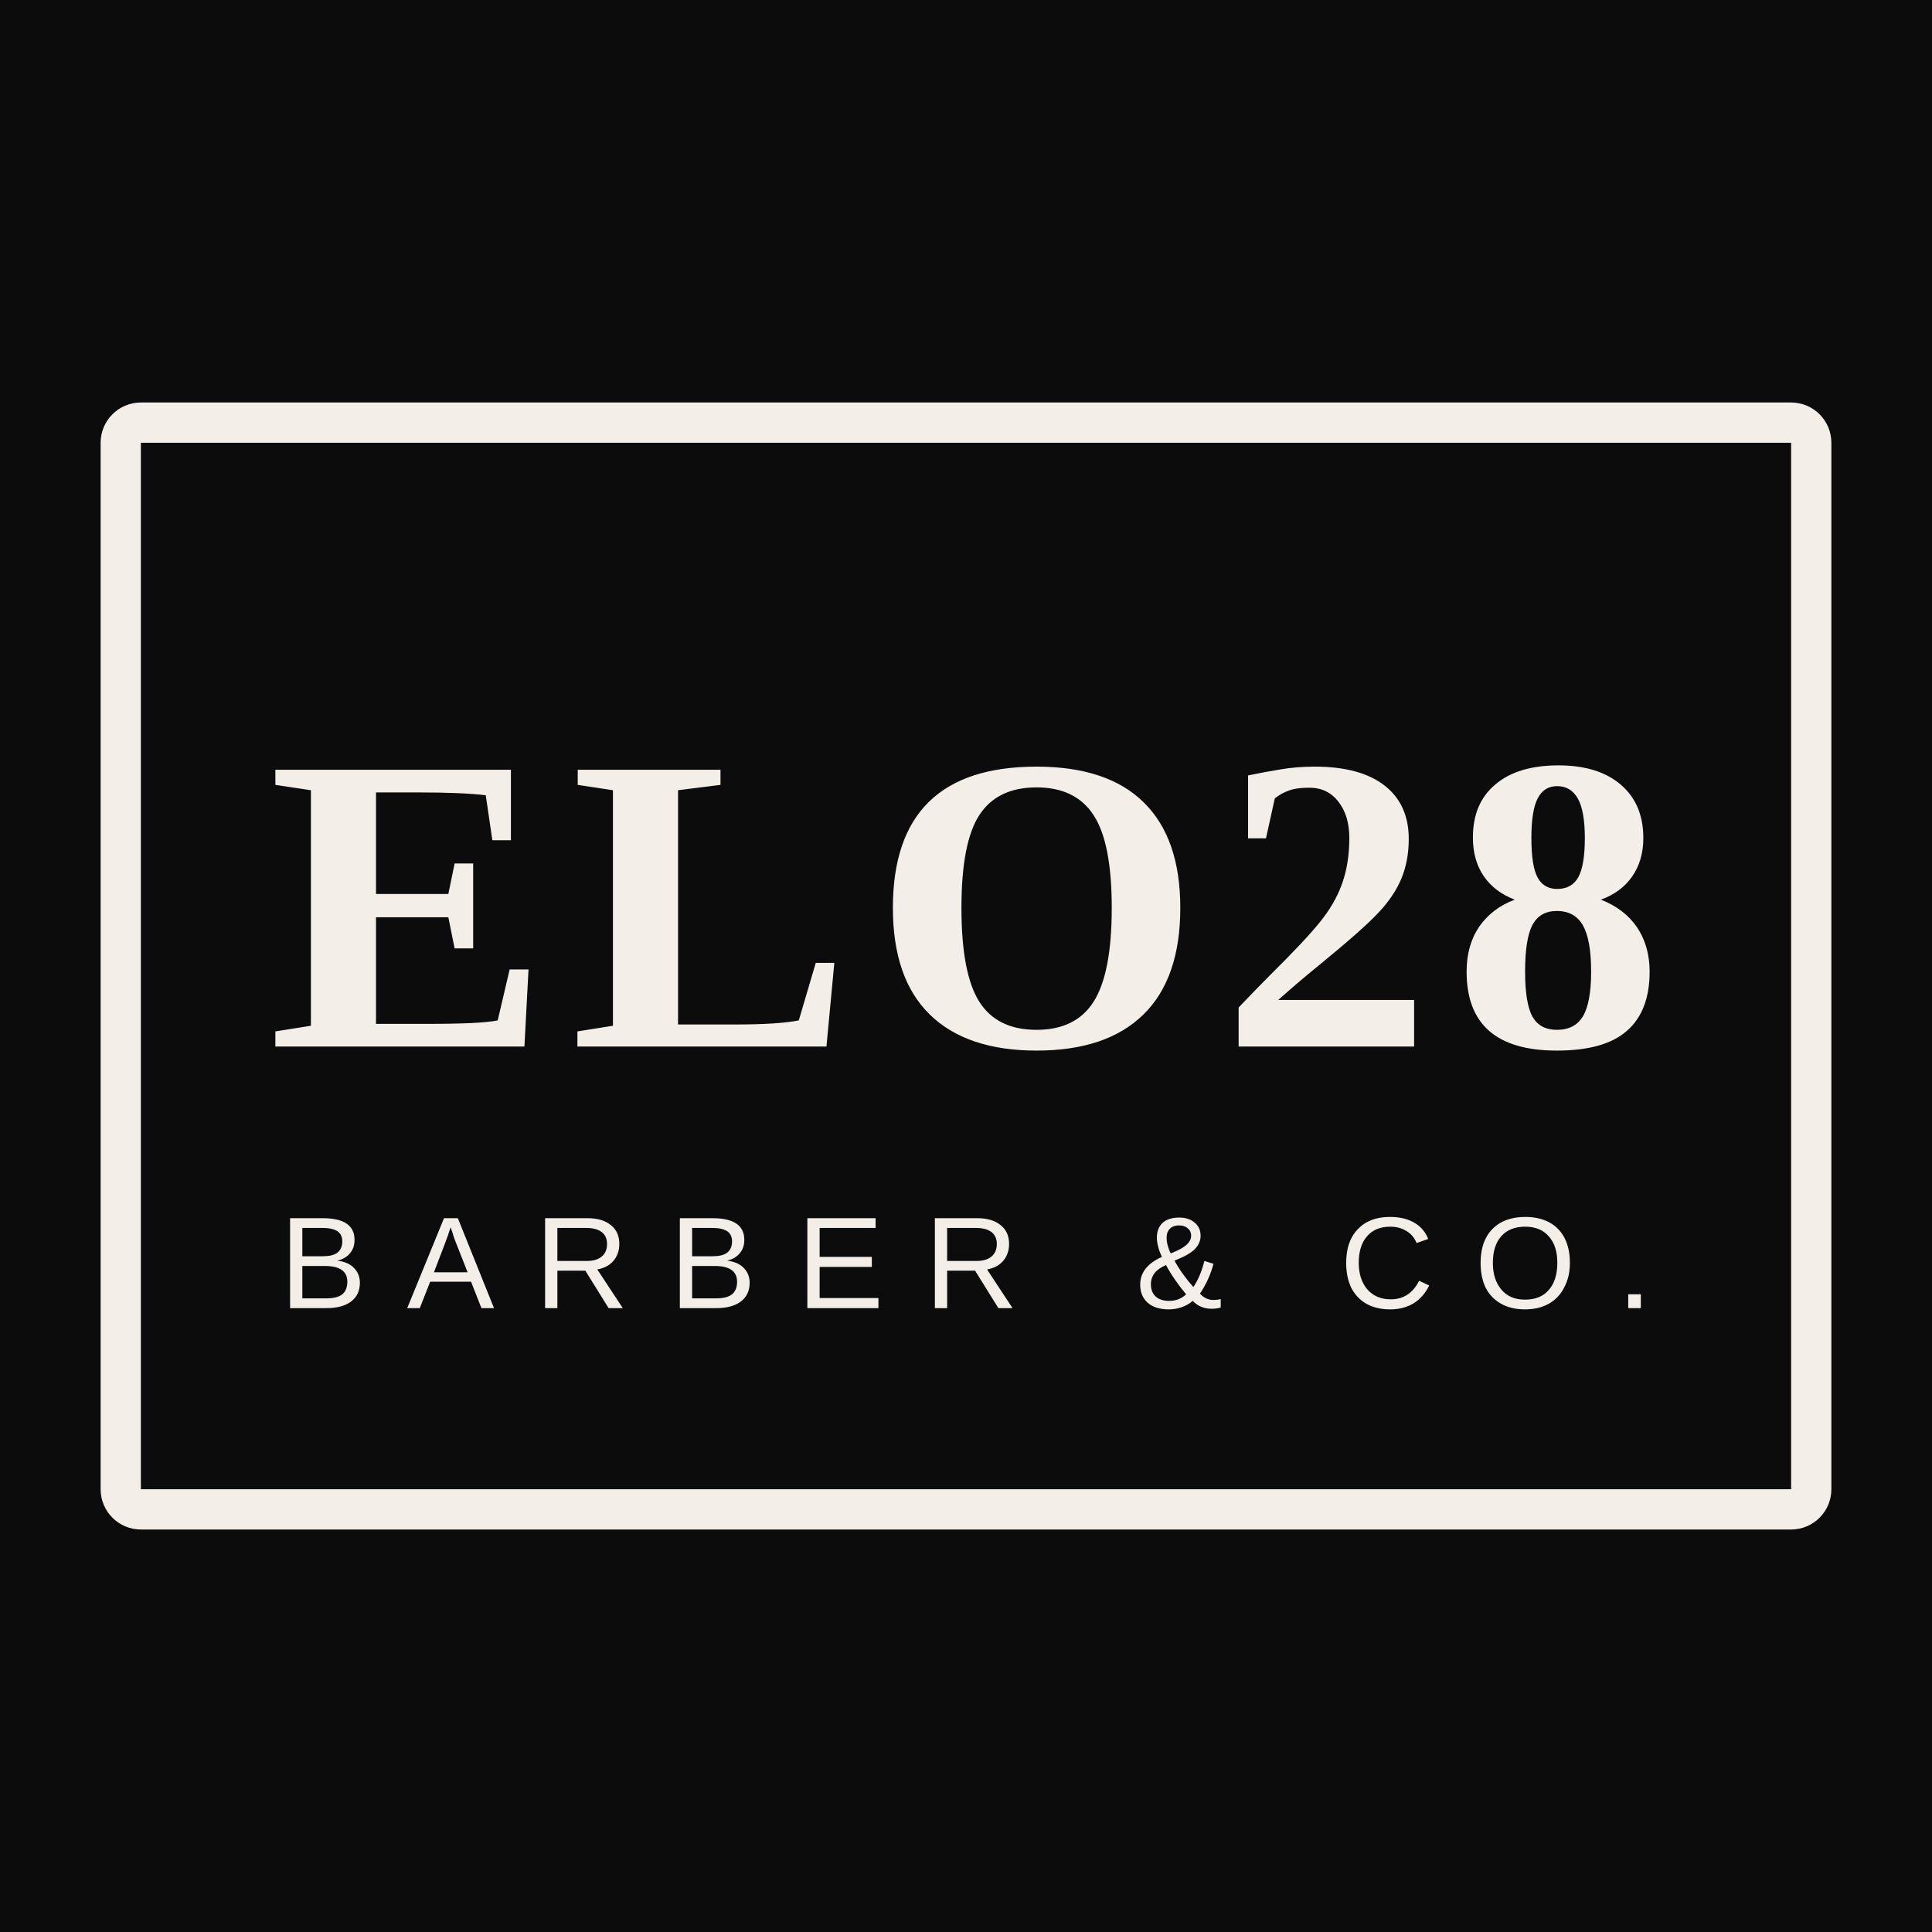
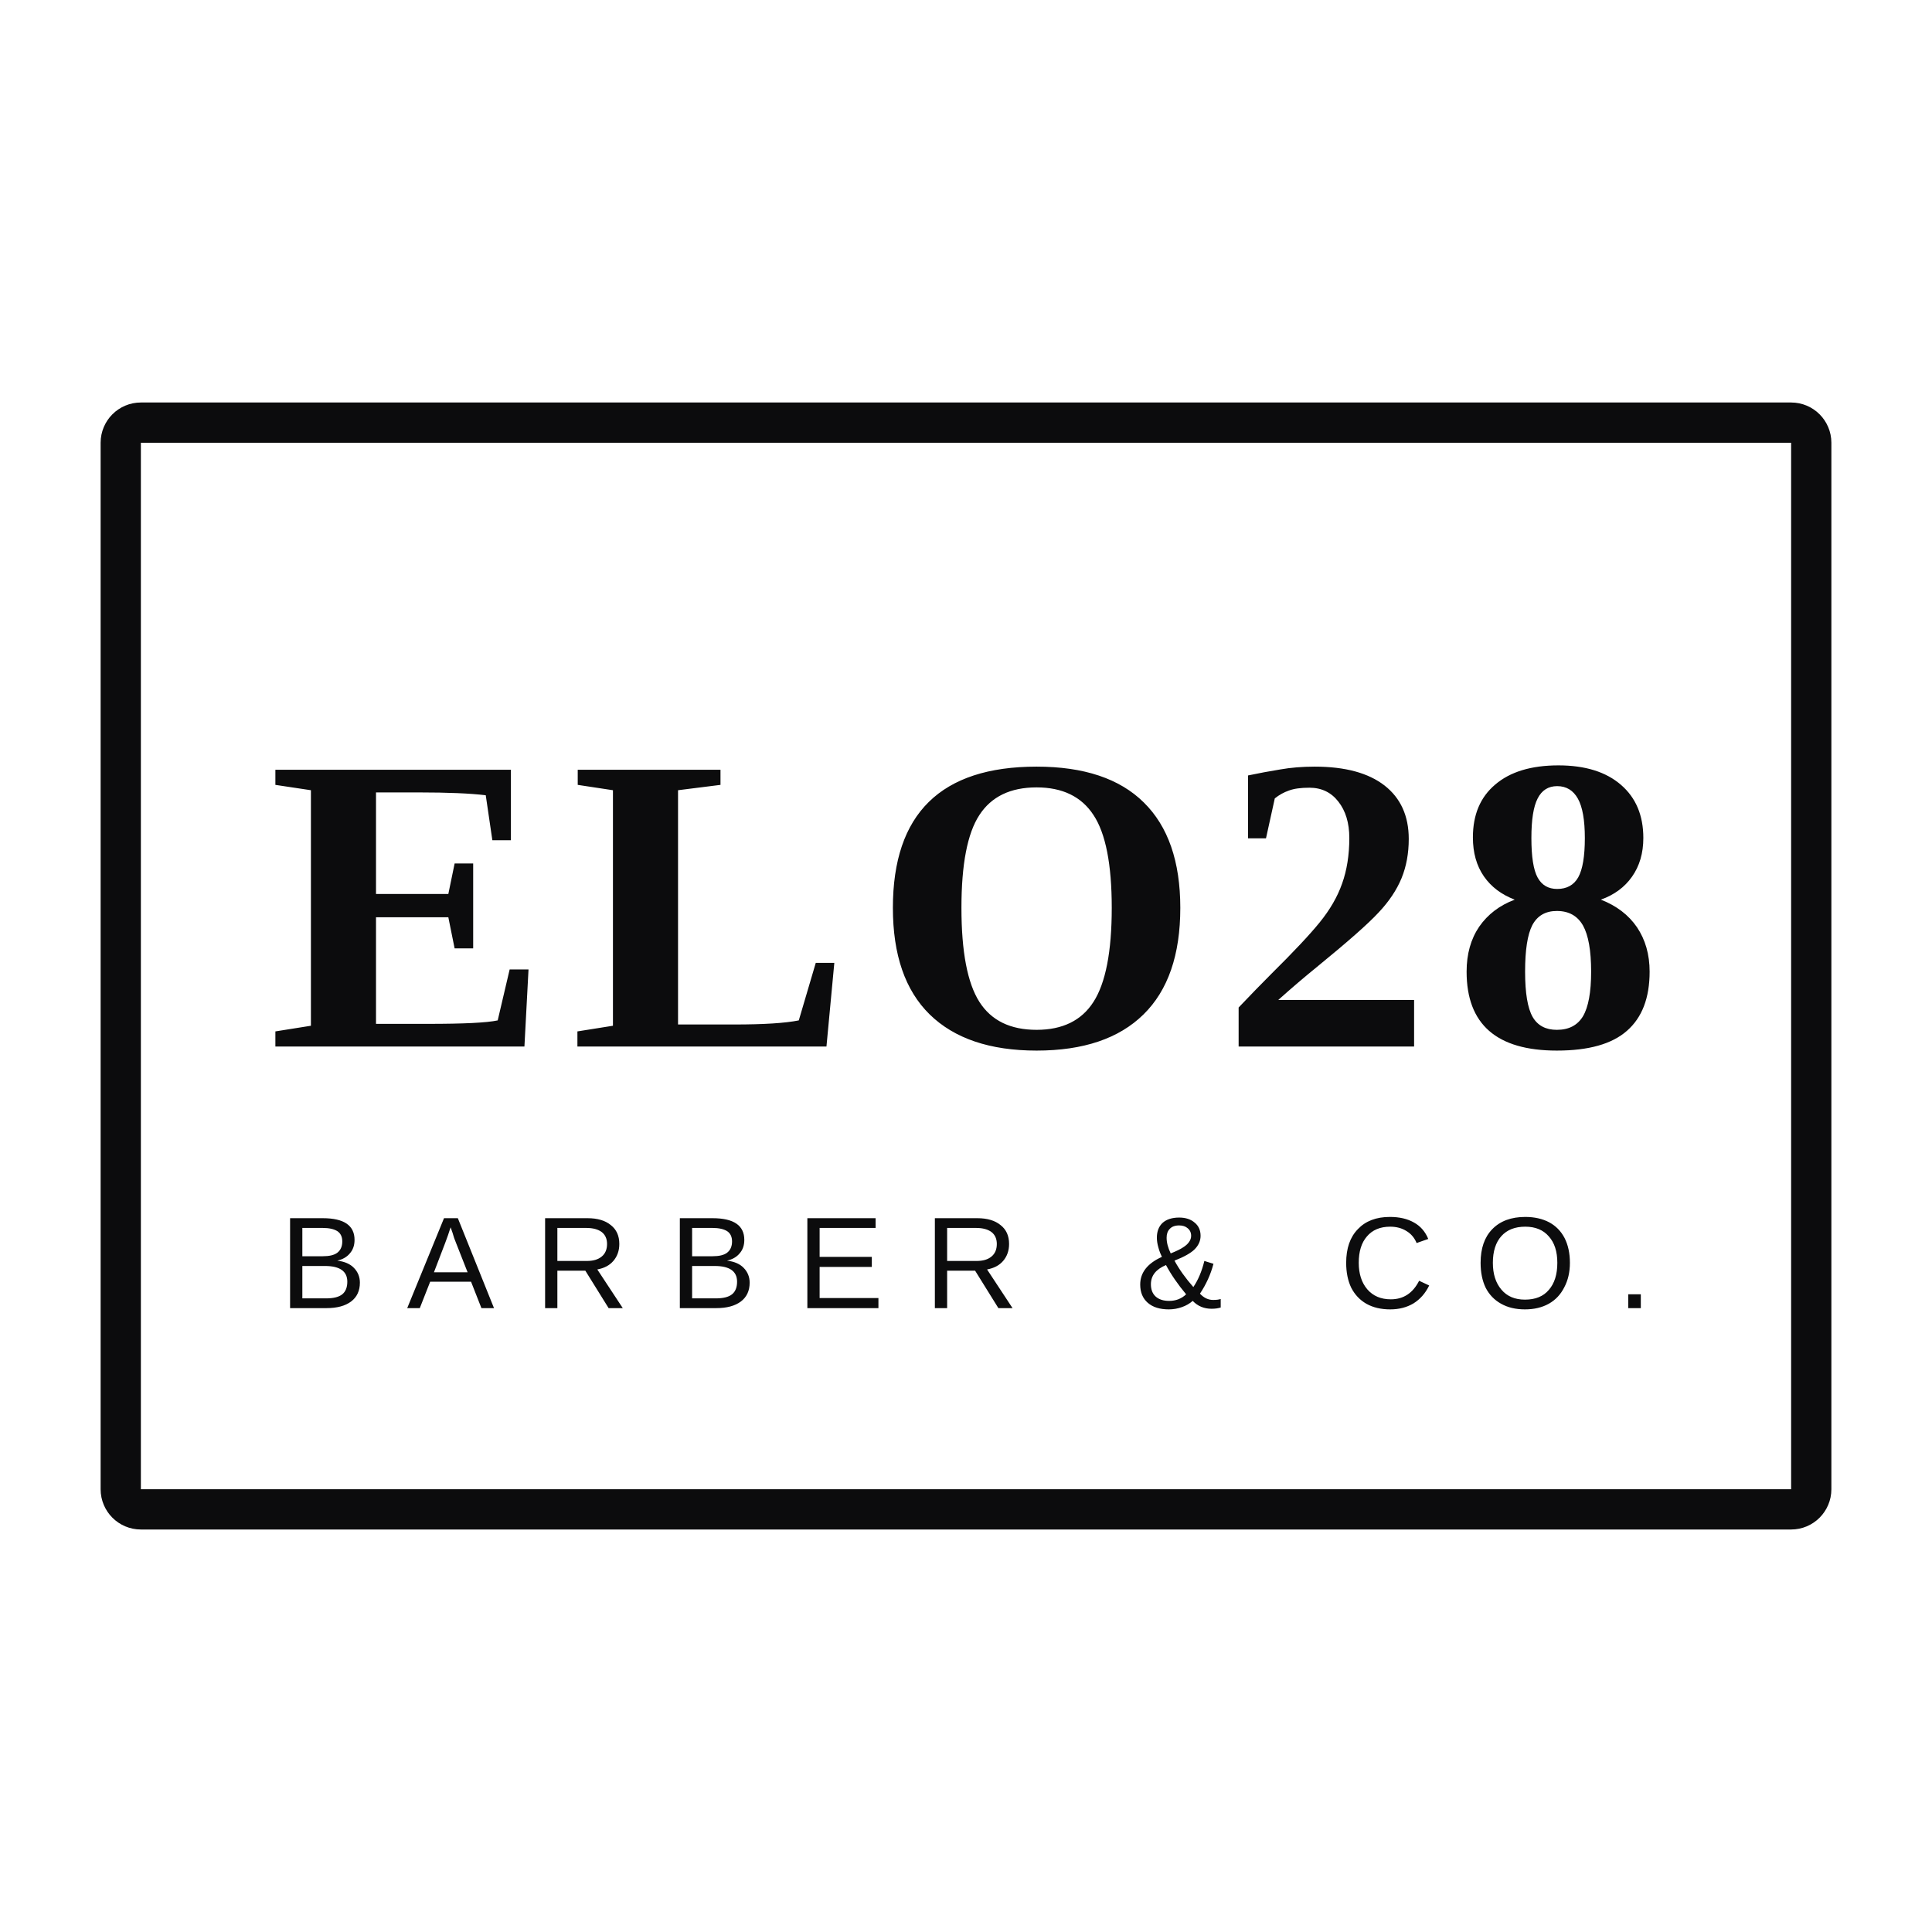
<svg xmlns="http://www.w3.org/2000/svg" viewBox="0 0 96 96">
-   <rect width="96" height="96" fill="#0C0C0D" />
-   <rect x="6" y="21" width="84" height="54" rx="1" fill="none" stroke="#F3EFE8" stroke-width="2" />
-   <text x="48" y="52" text-anchor="middle" font-family="Georgia, 'Times New Roman', serif" font-weight="700" font-size="21" letter-spacing="1" fill="#F3EFE8">ELO28</text>
-   <text x="48" y="65" text-anchor="middle" font-family="Arial, sans-serif" font-weight="500" font-size="6.5" letter-spacing="2" fill="#F3EFE8">BARBER &amp; CO.</text>
+   <rect width="96" height="96" fill="#FFFFFF" />
+   <rect x="6" y="21" width="84" height="54" rx="1" fill="none" stroke="#0C0C0D" stroke-width="2" />
+   <text x="48" y="52" text-anchor="middle" font-family="Georgia, 'Times New Roman', serif" font-weight="700" font-size="21" letter-spacing="1" fill="#0C0C0D">ELO28</text>
+   <text x="48" y="65" text-anchor="middle" font-family="Arial, sans-serif" font-weight="500" font-size="6.5" letter-spacing="2" fill="#0C0C0D">BARBER &amp; CO.</text>
</svg>
